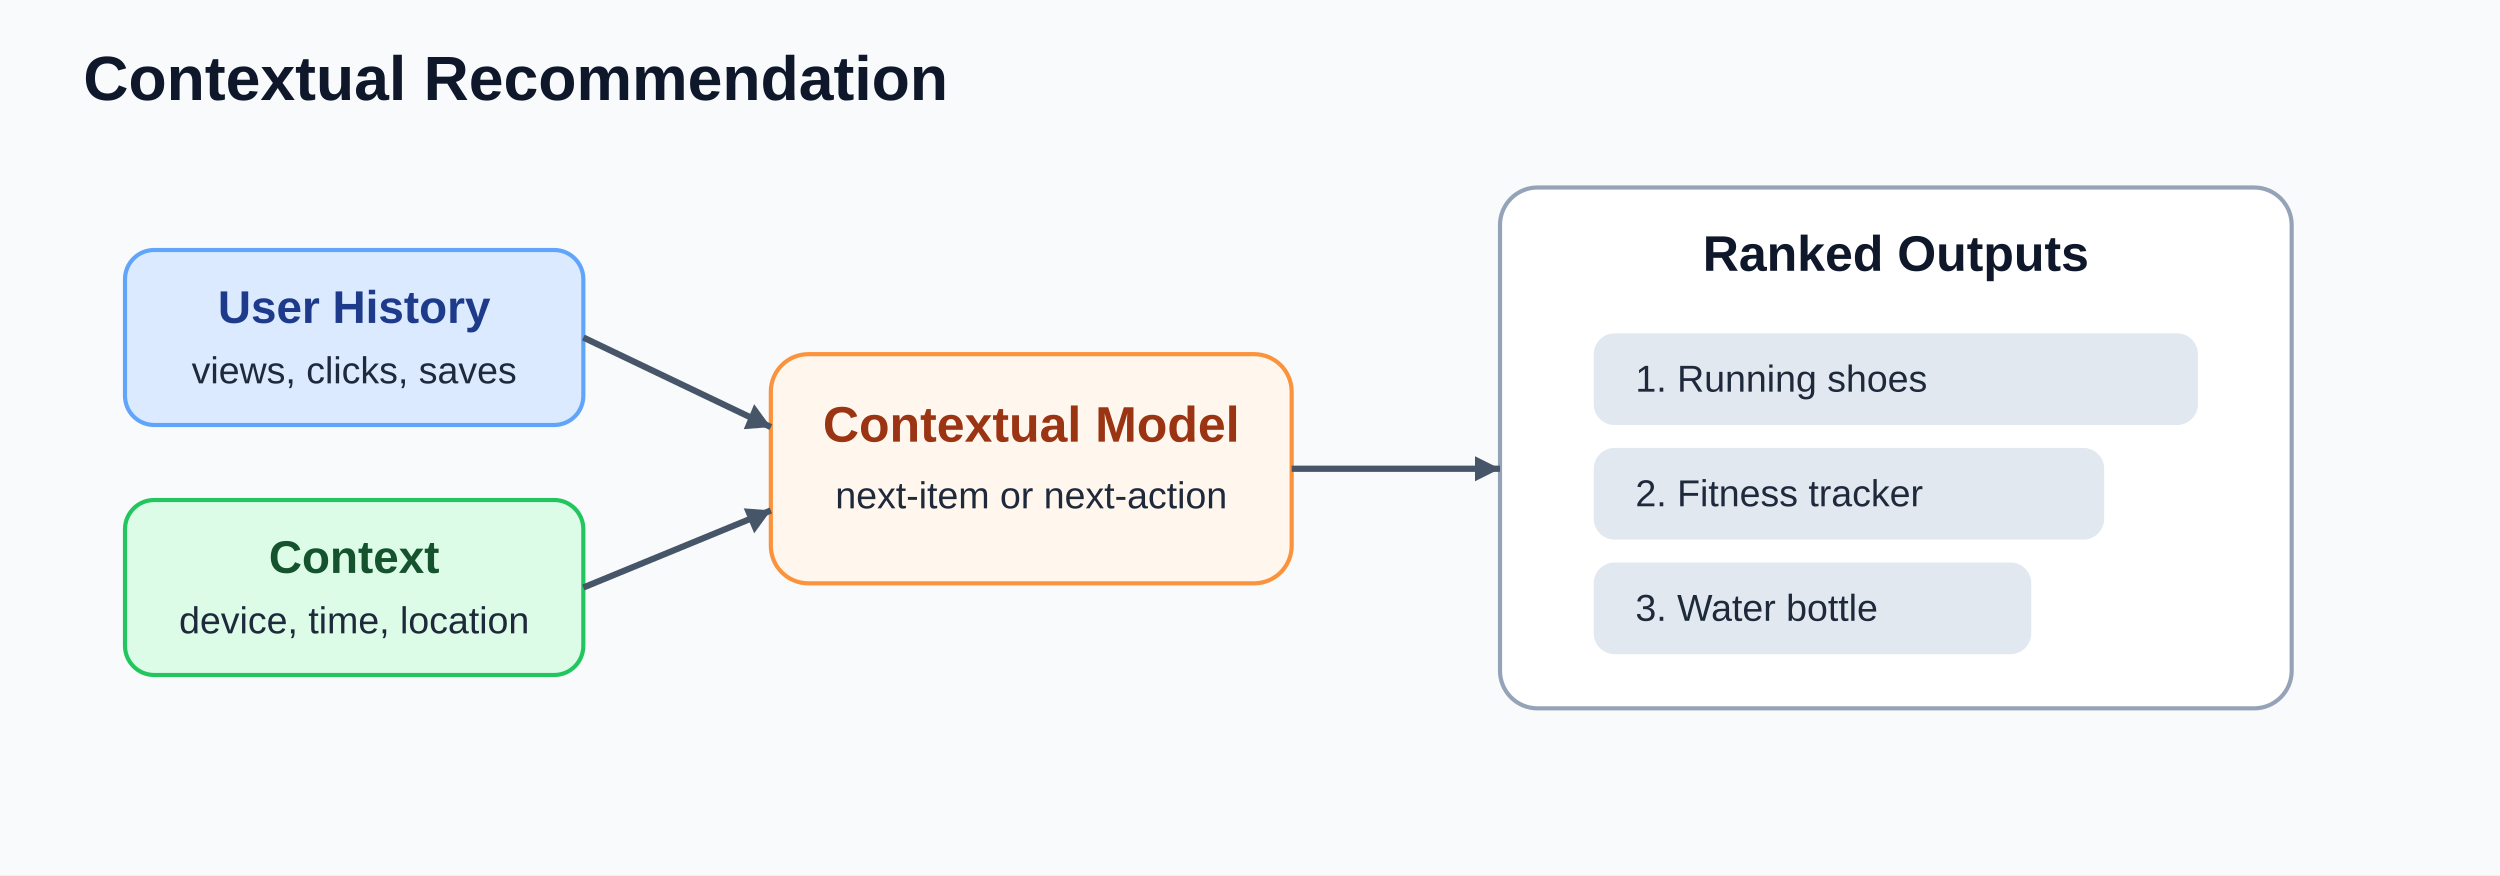
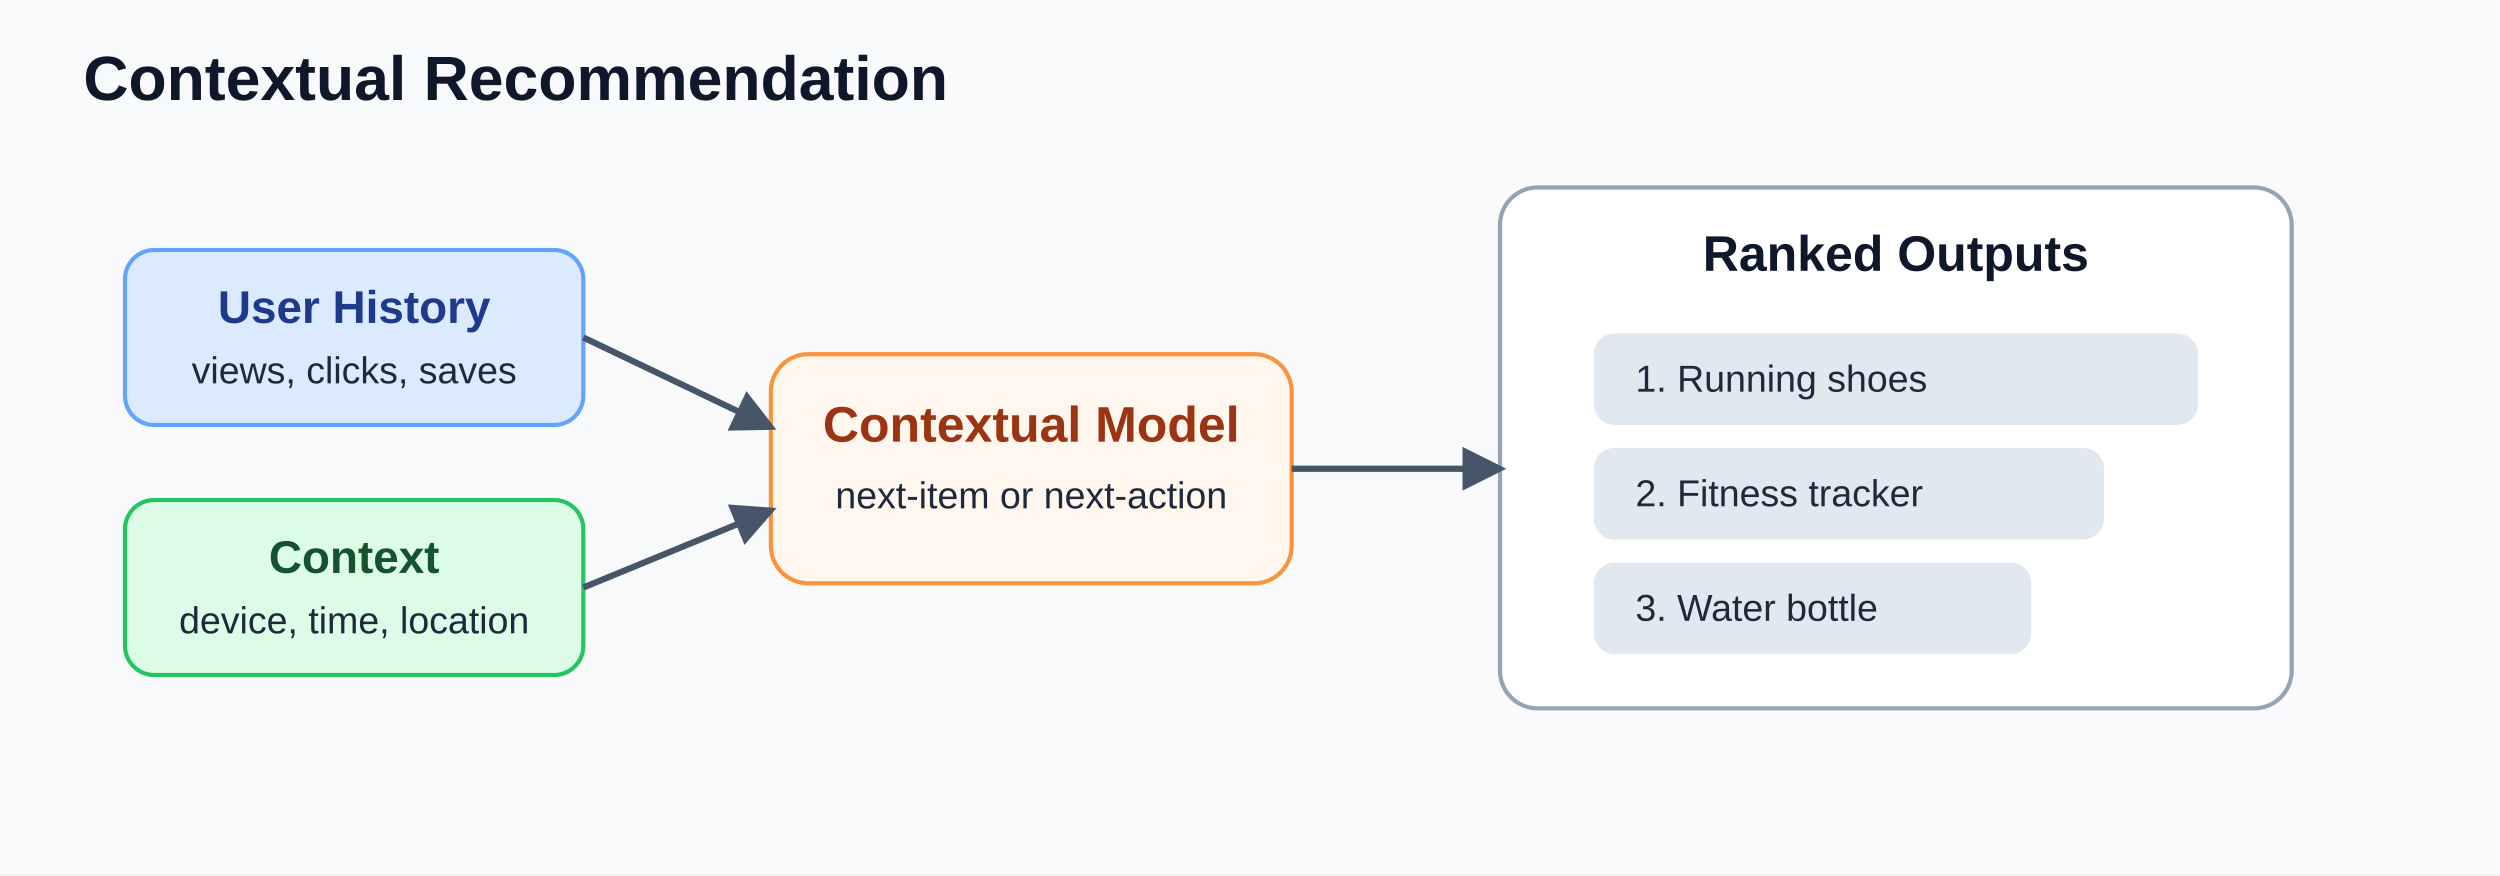
<svg xmlns="http://www.w3.org/2000/svg" width="1200" height="420" viewBox="0 0 1200 420">
+   <defs>
+     <marker id="arrow" markerWidth="7" markerHeight="7" refX="6" refY="3.5" orient="auto">
+       <polygon points="0 0, 7 3.5, 0 7" fill="#475569" />
+     </marker>
+   </defs>
  <rect width="1200" height="420" fill="#f8fafc" />
  <text x="40" y="48" font-family="Arial, sans-serif" font-size="30" font-weight="700" fill="#0f172a">Contextual Recommendation</text>
  <rect x="60" y="120" width="220" height="84" rx="14" fill="#dbeafe" stroke="#60a5fa" stroke-width="2" />
  <text x="170" y="155" text-anchor="middle" font-family="Arial, sans-serif" font-size="22" font-weight="700" fill="#1e3a8a">User History</text>
  <text x="170" y="184" text-anchor="middle" font-family="Arial, sans-serif" font-size="18" fill="#1e293b">views, clicks, saves</text>
  <rect x="60" y="240" width="220" height="84" rx="14" fill="#dcfce7" stroke="#22c55e" stroke-width="2" />
  <text x="170" y="275" text-anchor="middle" font-family="Arial, sans-serif" font-size="22" font-weight="700" fill="#14532d">Context</text>
  <text x="170" y="304" text-anchor="middle" font-family="Arial, sans-serif" font-size="18" fill="#1e293b">device, time, location</text>
  <rect x="370" y="170" width="250" height="110" rx="18" fill="#fff7ed" stroke="#fb923c" stroke-width="2" />
  <text x="495" y="212" text-anchor="middle" font-family="Arial, sans-serif" font-size="24" font-weight="700" fill="#9a3412">Contextual Model</text>
  <text x="495" y="244" text-anchor="middle" font-family="Arial, sans-serif" font-size="18" fill="#1e293b">next-item or next-action</text>
  <rect x="720" y="90" width="380" height="250" rx="18" fill="#ffffff" stroke="#94a3b8" stroke-width="2" />
  <text x="910" y="130" text-anchor="middle" font-family="Arial, sans-serif" font-size="24" font-weight="700" fill="#0f172a">Ranked Outputs</text>
  <rect x="765" y="160" width="290" height="44" rx="10" fill="#e2e8f0" />
  <text x="785" y="188" font-family="Arial, sans-serif" font-size="18" fill="#1e293b">1. Running shoes</text>
  <rect x="765" y="215" width="245" height="44" rx="10" fill="#e2e8f0" />
  <text x="785" y="243" font-family="Arial, sans-serif" font-size="18" fill="#1e293b">2. Fitness tracker</text>
  <rect x="765" y="270" width="210" height="44" rx="10" fill="#e2e8f0" />
  <text x="785" y="298" font-family="Arial, sans-serif" font-size="18" fill="#1e293b">3. Water bottle</text>
-   <line x1="280" y1="162" x2="370" y2="205" stroke="#475569" stroke-width="3" />
-   <polygon points="370,205 357,206 362,194" fill="#475569" />
-   <line x1="280" y1="282" x2="370" y2="245" stroke="#475569" stroke-width="3" />
-   <polygon points="370,245 362,256 357,244" fill="#475569" />
-   <line x1="620" y1="225" x2="720" y2="225" stroke="#475569" stroke-width="3" />
-   <polygon points="720,225 708,219 708,231" fill="#475569" />
+   <path d="M280 162 L370 205" stroke="#475569" stroke-width="3" fill="none" marker-end="url(#arrow)" />
+   <path d="M280 282 L370 245" stroke="#475569" stroke-width="3" fill="none" marker-end="url(#arrow)" />
+   <path d="M620 225 L720 225" stroke="#475569" stroke-width="3" fill="none" marker-end="url(#arrow)" />
</svg>
